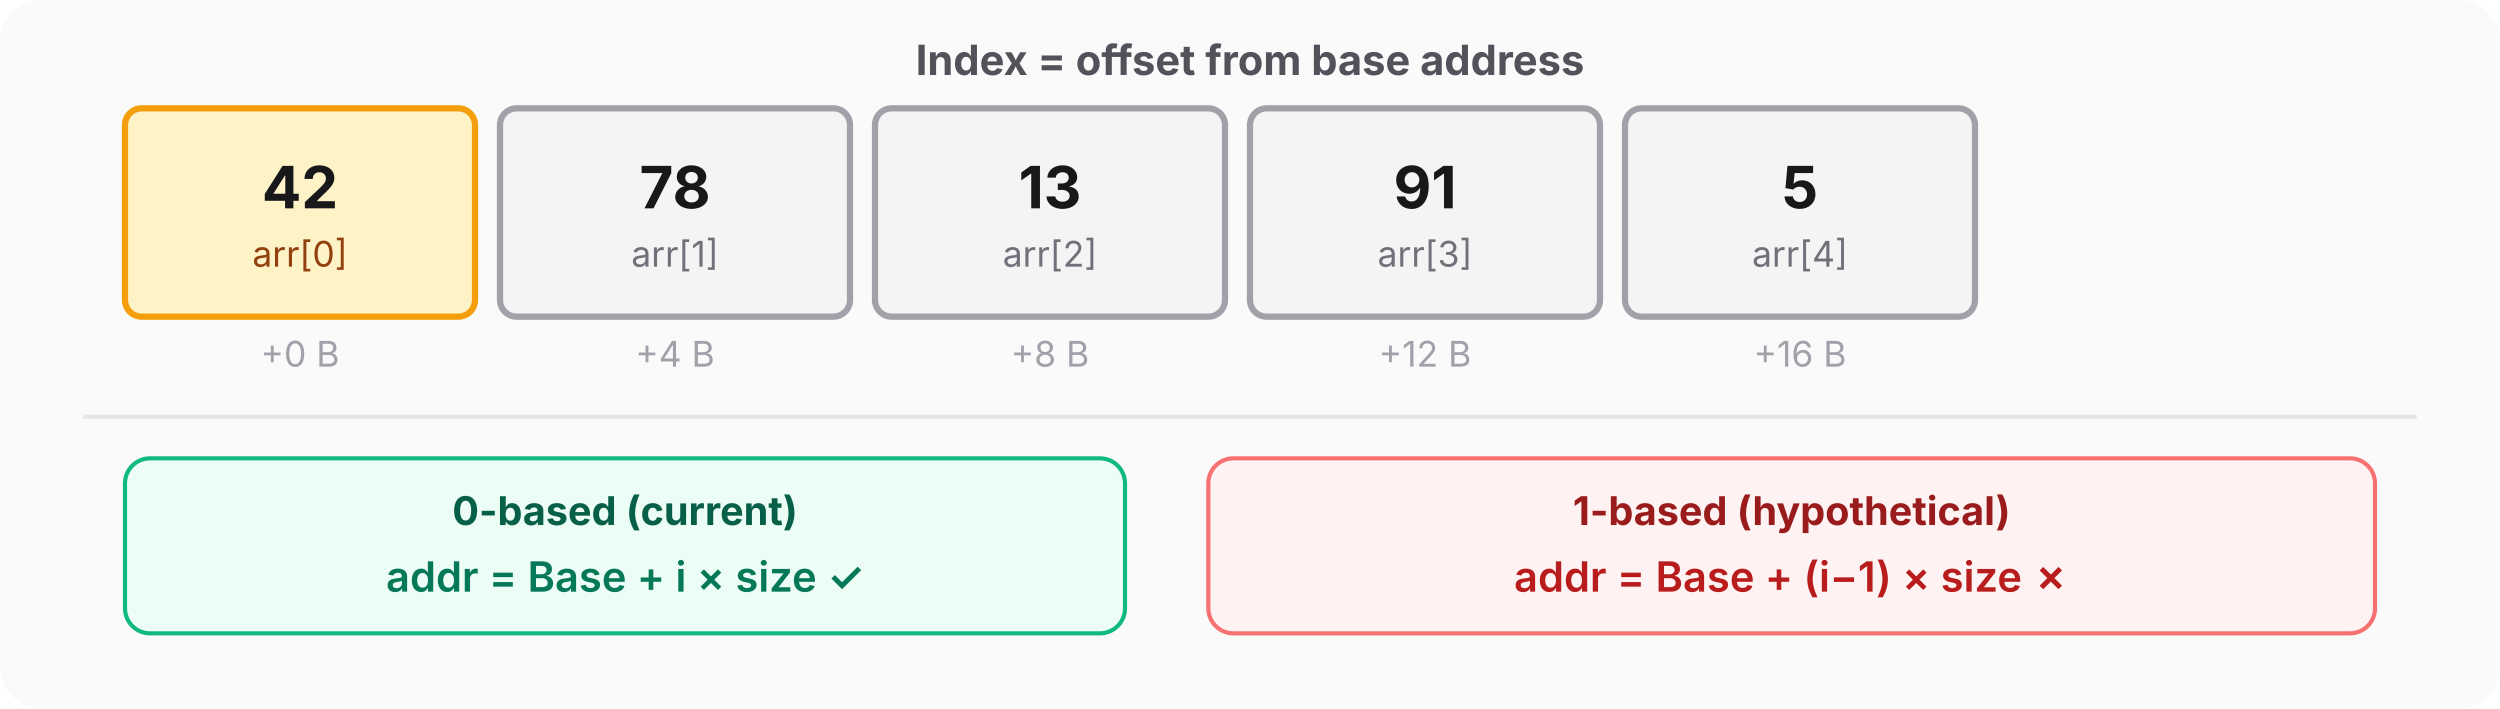
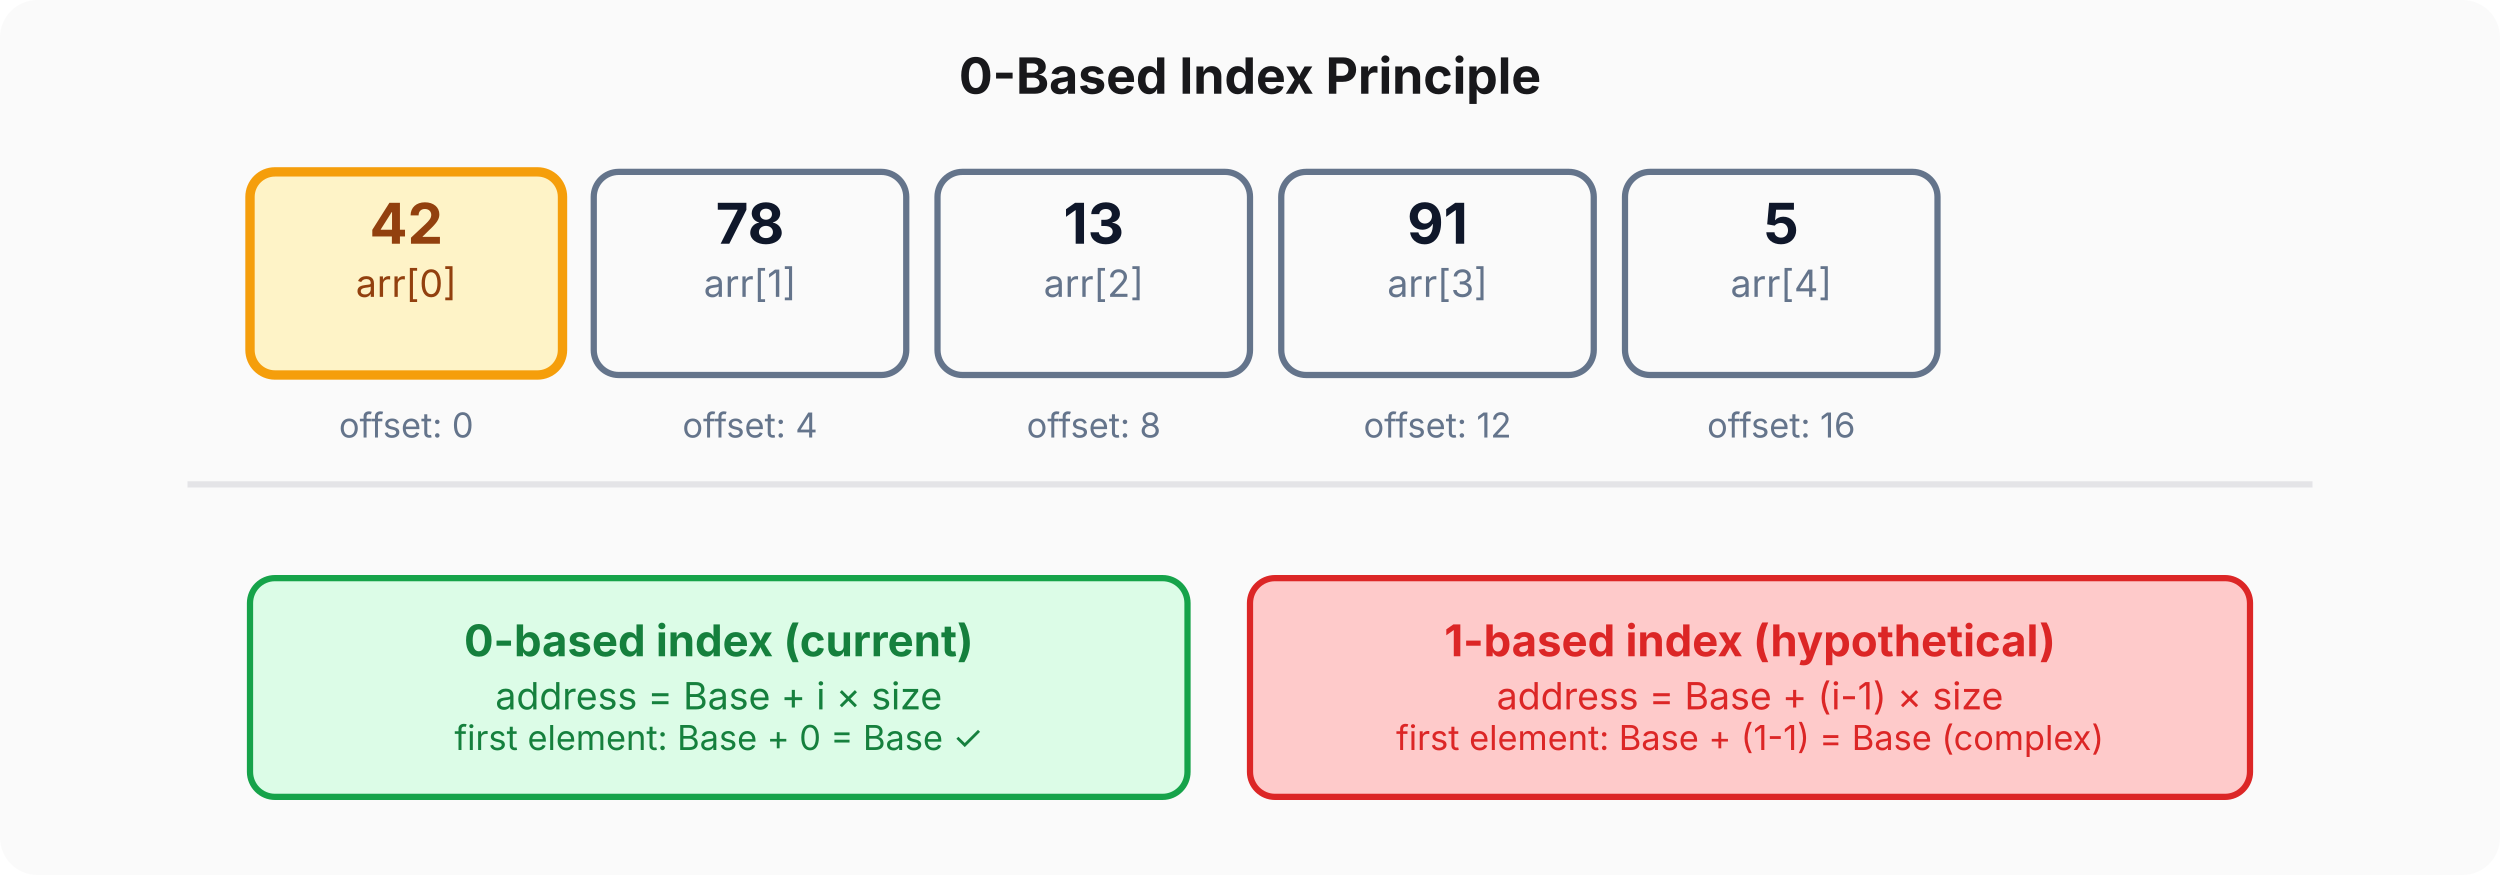
- <svg xmlns="http://www.w3.org/2000/svg" viewBox="0 0 600 170" font-family="-apple-system, BlinkMacSystemFont, 'Segoe UI', sans-serif">
-   <rect width="600" height="170" fill="#fafafa" rx="10" />
-   <text x="300" y="18" font-size="10" font-weight="700" fill="#52525b" text-anchor="middle">Index = offset from base address</text>
-   <rect x="30" y="26" width="84" height="50" rx="4" fill="#fef3c7" stroke="#f59e0b" stroke-width="1.5" />
-   <text x="72" y="50" font-size="14" font-weight="700" fill="#18181b" text-anchor="middle">42</text>
-   <text x="72" y="64" font-size="8.5" fill="#92400e" text-anchor="middle">arr[0]</text>
-   <rect x="120" y="26" width="84" height="50" rx="4" fill="#f4f4f5" stroke="#a1a1aa" stroke-width="1.5" />
-   <text x="162" y="50" font-size="14" font-weight="700" fill="#18181b" text-anchor="middle">78</text>
-   <text x="162" y="64" font-size="8.5" fill="#71717a" text-anchor="middle">arr[1]</text>
-   <rect x="210" y="26" width="84" height="50" rx="4" fill="#f4f4f5" stroke="#a1a1aa" stroke-width="1.5" />
-   <text x="252" y="50" font-size="14" font-weight="700" fill="#18181b" text-anchor="middle">13</text>
-   <text x="252" y="64" font-size="8.5" fill="#71717a" text-anchor="middle">arr[2]</text>
-   <rect x="300" y="26" width="84" height="50" rx="4" fill="#f4f4f5" stroke="#a1a1aa" stroke-width="1.5" />
-   <text x="342" y="50" font-size="14" font-weight="700" fill="#18181b" text-anchor="middle">91</text>
-   <text x="342" y="64" font-size="8.5" fill="#71717a" text-anchor="middle">arr[3]</text>
-   <rect x="390" y="26" width="84" height="50" rx="4" fill="#f4f4f5" stroke="#a1a1aa" stroke-width="1.5" />
-   <text x="432" y="50" font-size="14" font-weight="700" fill="#18181b" text-anchor="middle">5</text>
-   <text x="432" y="64" font-size="8.5" fill="#71717a" text-anchor="middle">arr[4]</text>
-   <text x="72" y="88" font-size="8.5" fill="#a1a1aa" text-anchor="middle">+0 B</text>
-   <text x="162" y="88" font-size="8.5" fill="#a1a1aa" text-anchor="middle">+4 B</text>
-   <text x="252" y="88" font-size="8.5" fill="#a1a1aa" text-anchor="middle">+8 B</text>
-   <text x="342" y="88" font-size="8.5" fill="#a1a1aa" text-anchor="middle">+12 B</text>
-   <text x="432" y="88" font-size="8.5" fill="#a1a1aa" text-anchor="middle">+16 B</text>
-   <line x1="20" y1="100" x2="580" y2="100" stroke="#e4e4e7" stroke-width="1" />
-   <rect x="30" y="110" width="240" height="42" rx="6" fill="#ecfdf5" stroke="#10b981" stroke-width="1" />
-   <text x="150" y="126" font-size="9.5" font-weight="700" fill="#065f46" text-anchor="middle">0-based (current)</text>
-   <text x="150" y="142" font-size="10" fill="#047857" text-anchor="middle" font-weight="600">addr = Base + i × size  ✓</text>
-   <rect x="290" y="110" width="280" height="42" rx="6" fill="#fef2f2" stroke="#f87171" stroke-width="1" />
-   <text x="430" y="126" font-size="9.5" font-weight="700" fill="#991b1b" text-anchor="middle">1-based (hypothetical)</text>
-   <text x="430" y="142" font-size="10" fill="#b91c1c" text-anchor="middle" font-weight="600">addr = Base + (i−1) × size  ✗</text>
+ <svg xmlns="http://www.w3.org/2000/svg" viewBox="0 0 800 280" font-family="-apple-system, BlinkMacSystemFont, 'Segoe UI', sans-serif">
+   <rect width="800" height="280" fill="#fafafa" rx="12" />
+   <text x="400" y="30" font-size="16" font-weight="700" fill="#18181b" text-anchor="middle">0-Based Index Principle</text>
+   <g id="memory-cells">
+     <rect x="80" y="55" width="100" height="65" rx="8" fill="#fef3c7" stroke="#f59e0b" stroke-width="3" />
+     <text x="130" y="78" font-size="18" font-weight="700" fill="#92400e" text-anchor="middle">42</text>
+     <text x="130" y="95" font-size="12" fill="#92400e" text-anchor="middle">arr[0]</text>
+     <text x="130" y="140" font-size="11" fill="#64748b" text-anchor="middle">offset: 0</text>
+     <rect x="190" y="55" width="100" height="65" rx="8" fill="#fafafa" stroke="#64748b" stroke-width="2" />
+     <text x="240" y="78" font-size="18" font-weight="700" fill="#0f172a" text-anchor="middle">78</text>
+     <text x="240" y="95" font-size="12" fill="#64748b" text-anchor="middle">arr[1]</text>
+     <text x="240" y="140" font-size="11" fill="#64748b" text-anchor="middle">offset: 4</text>
+     <rect x="300" y="55" width="100" height="65" rx="8" fill="#fafafa" stroke="#64748b" stroke-width="2" />
+     <text x="350" y="78" font-size="18" font-weight="700" fill="#0f172a" text-anchor="middle">13</text>
+     <text x="350" y="95" font-size="12" fill="#64748b" text-anchor="middle">arr[2]</text>
+     <text x="350" y="140" font-size="11" fill="#64748b" text-anchor="middle">offset: 8</text>
+     <rect x="410" y="55" width="100" height="65" rx="8" fill="#fafafa" stroke="#64748b" stroke-width="2" />
+     <text x="460" y="78" font-size="18" font-weight="700" fill="#0f172a" text-anchor="middle">91</text>
+     <text x="460" y="95" font-size="12" fill="#64748b" text-anchor="middle">arr[3]</text>
+     <text x="460" y="140" font-size="11" fill="#64748b" text-anchor="middle">offset: 12</text>
+     <rect x="520" y="55" width="100" height="65" rx="8" fill="#fafafa" stroke="#64748b" stroke-width="2" />
+     <text x="570" y="78" font-size="18" font-weight="700" fill="#0f172a" text-anchor="middle">5</text>
+     <text x="570" y="95" font-size="12" fill="#64748b" text-anchor="middle">arr[4]</text>
+     <text x="570" y="140" font-size="11" fill="#64748b" text-anchor="middle">offset: 16</text>
+   </g>
+   <line x1="60" y1="155" x2="740" y2="155" stroke="#e4e4e7" stroke-width="2" />
+   <rect x="80" y="185" width="300" height="70" rx="8" fill="#dcfce7" stroke="#16a34a" stroke-width="2" />
+   <text x="230" y="210" font-size="14" font-weight="700" fill="#15803d" text-anchor="middle">0-based index (current)</text>
+   <text x="230" y="227" font-size="12" fill="#15803d" text-anchor="middle">address = Base + i × size</text>
+   <text x="230" y="240" font-size="11" fill="#15803d" text-anchor="middle">first element: Base + 0 = Base ✓</text>
+   <rect x="400" y="185" width="320" height="70" rx="8" fill="#fecaca" stroke="#dc2626" stroke-width="2" />
+   <text x="560" y="210" font-size="14" font-weight="700" fill="#dc2626" text-anchor="middle">1-based index (hypothetical)</text>
+   <text x="560" y="227" font-size="12" fill="#dc2626" text-anchor="middle">address = Base + (i-1) × size</text>
+   <text x="560" y="240" font-size="11" fill="#dc2626" text-anchor="middle">first element: Base + (1-1) = Base (complex)</text>
</svg>
